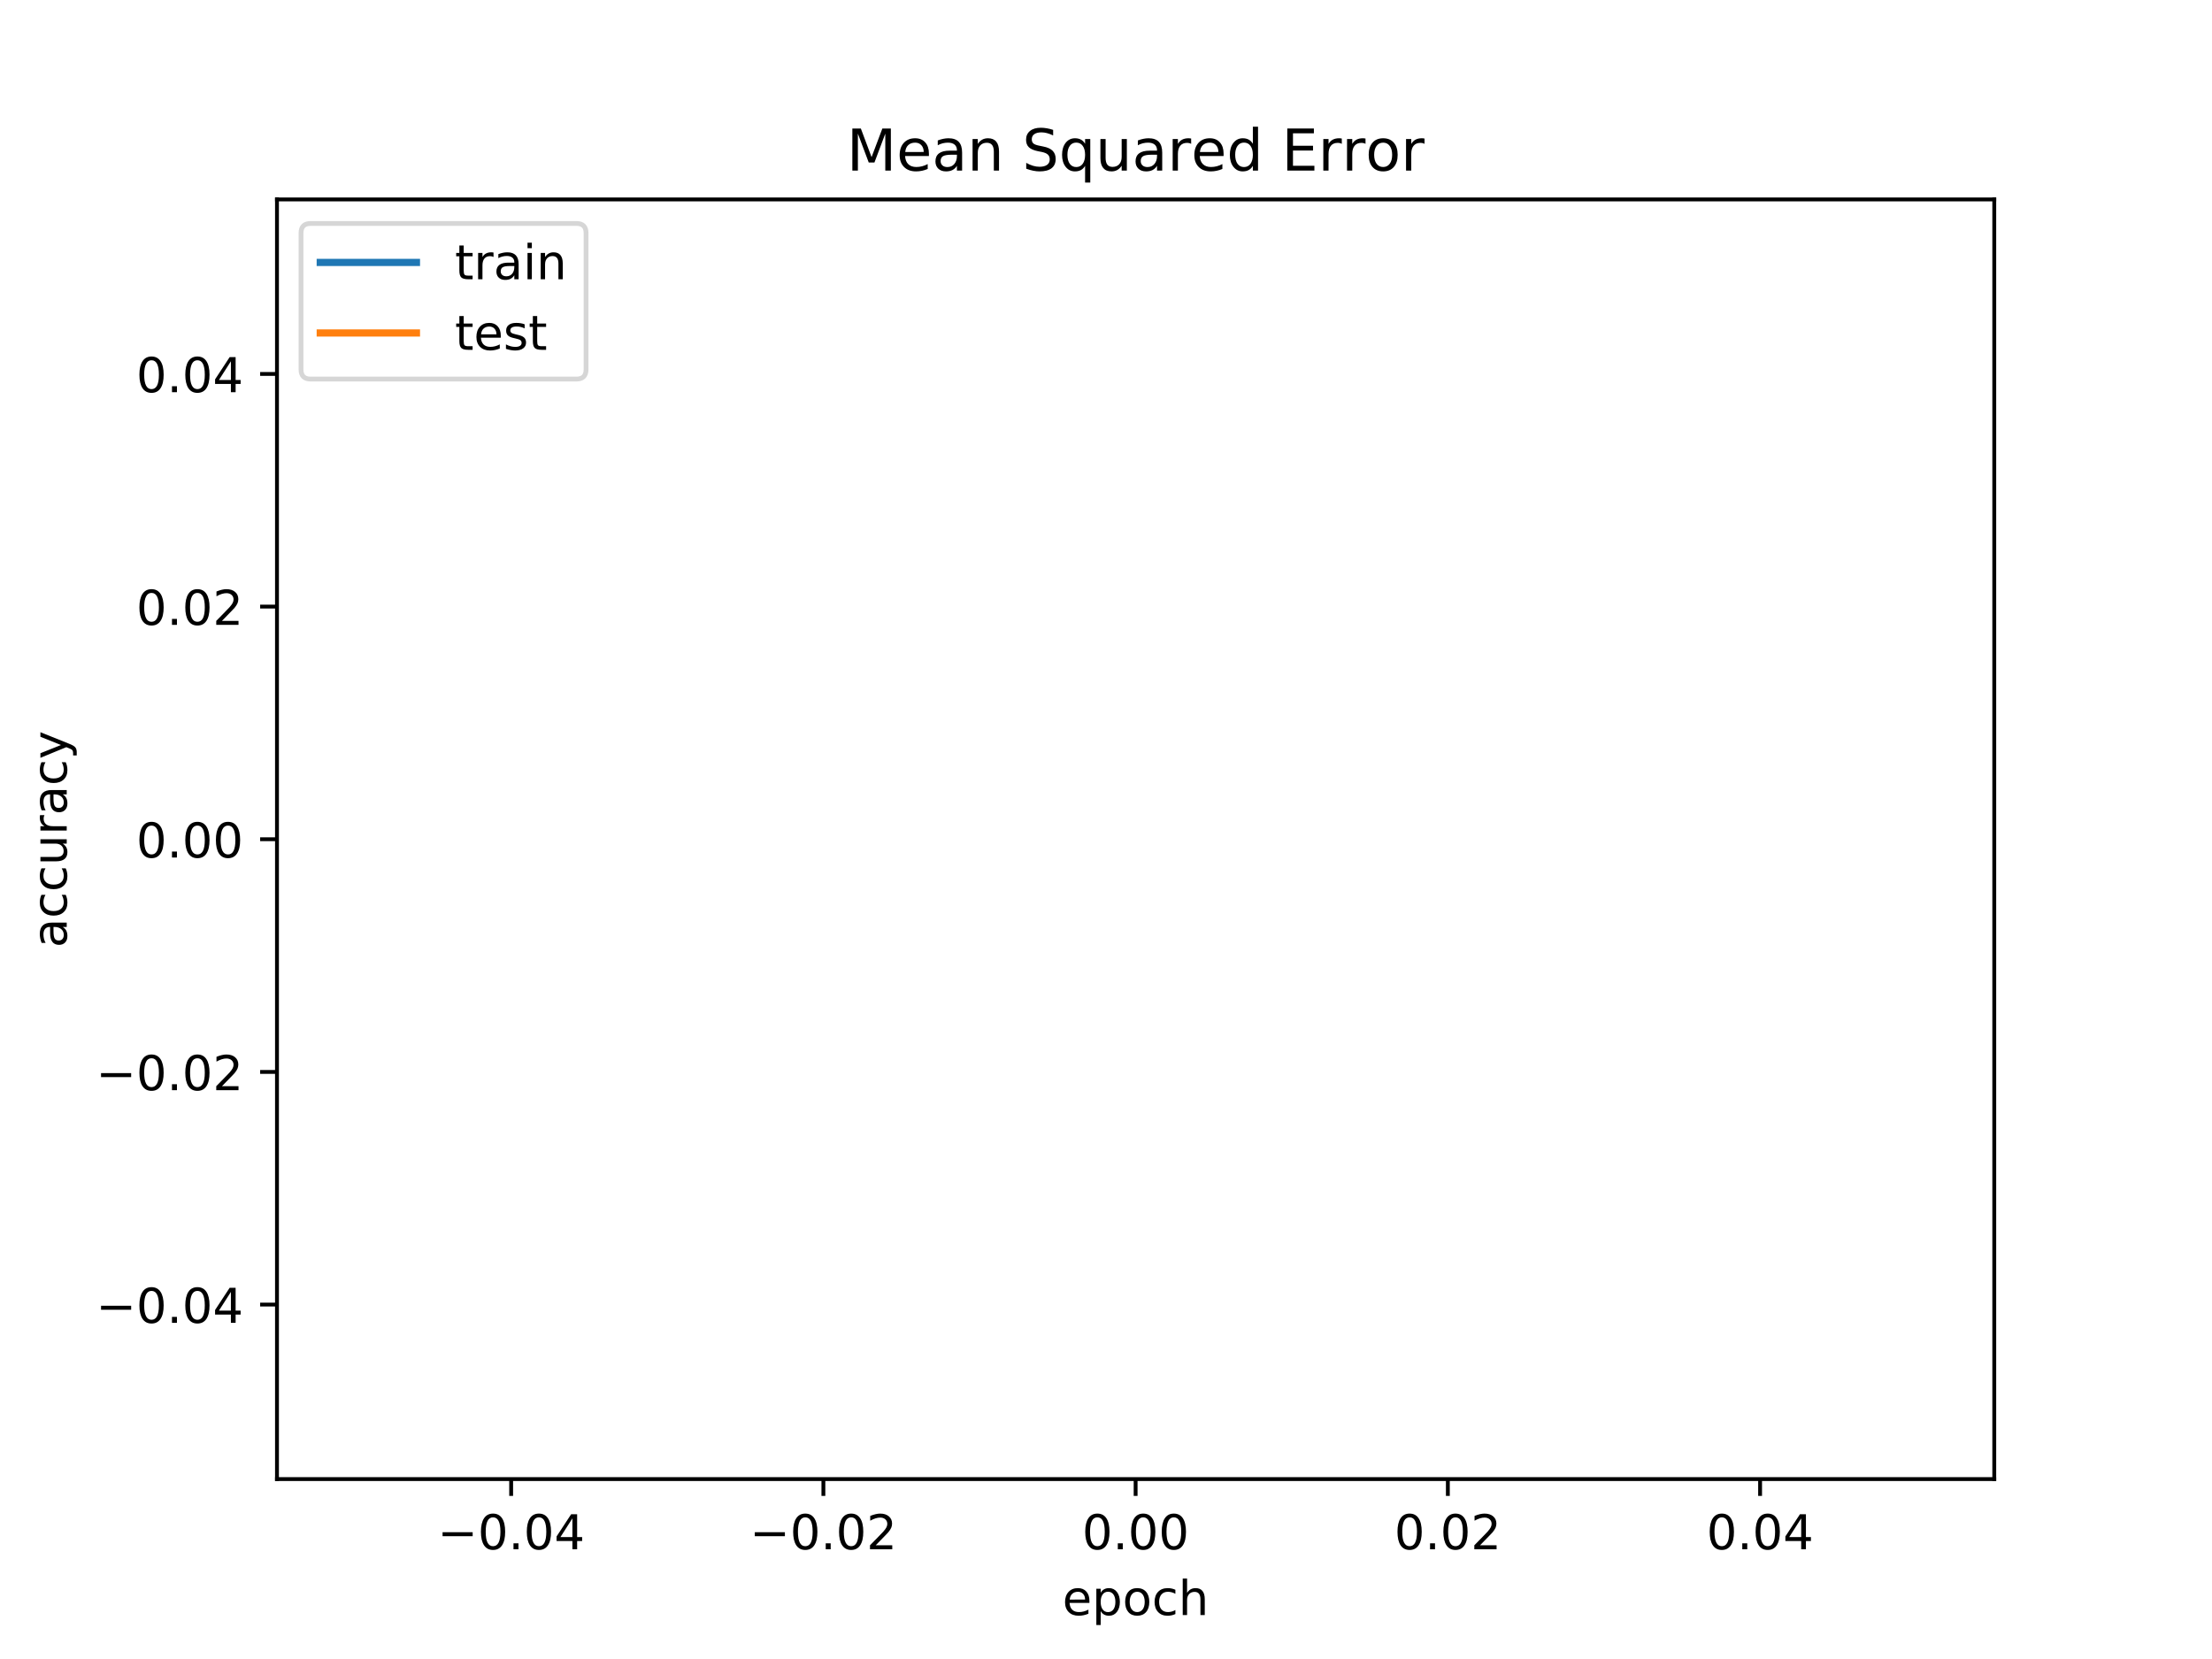
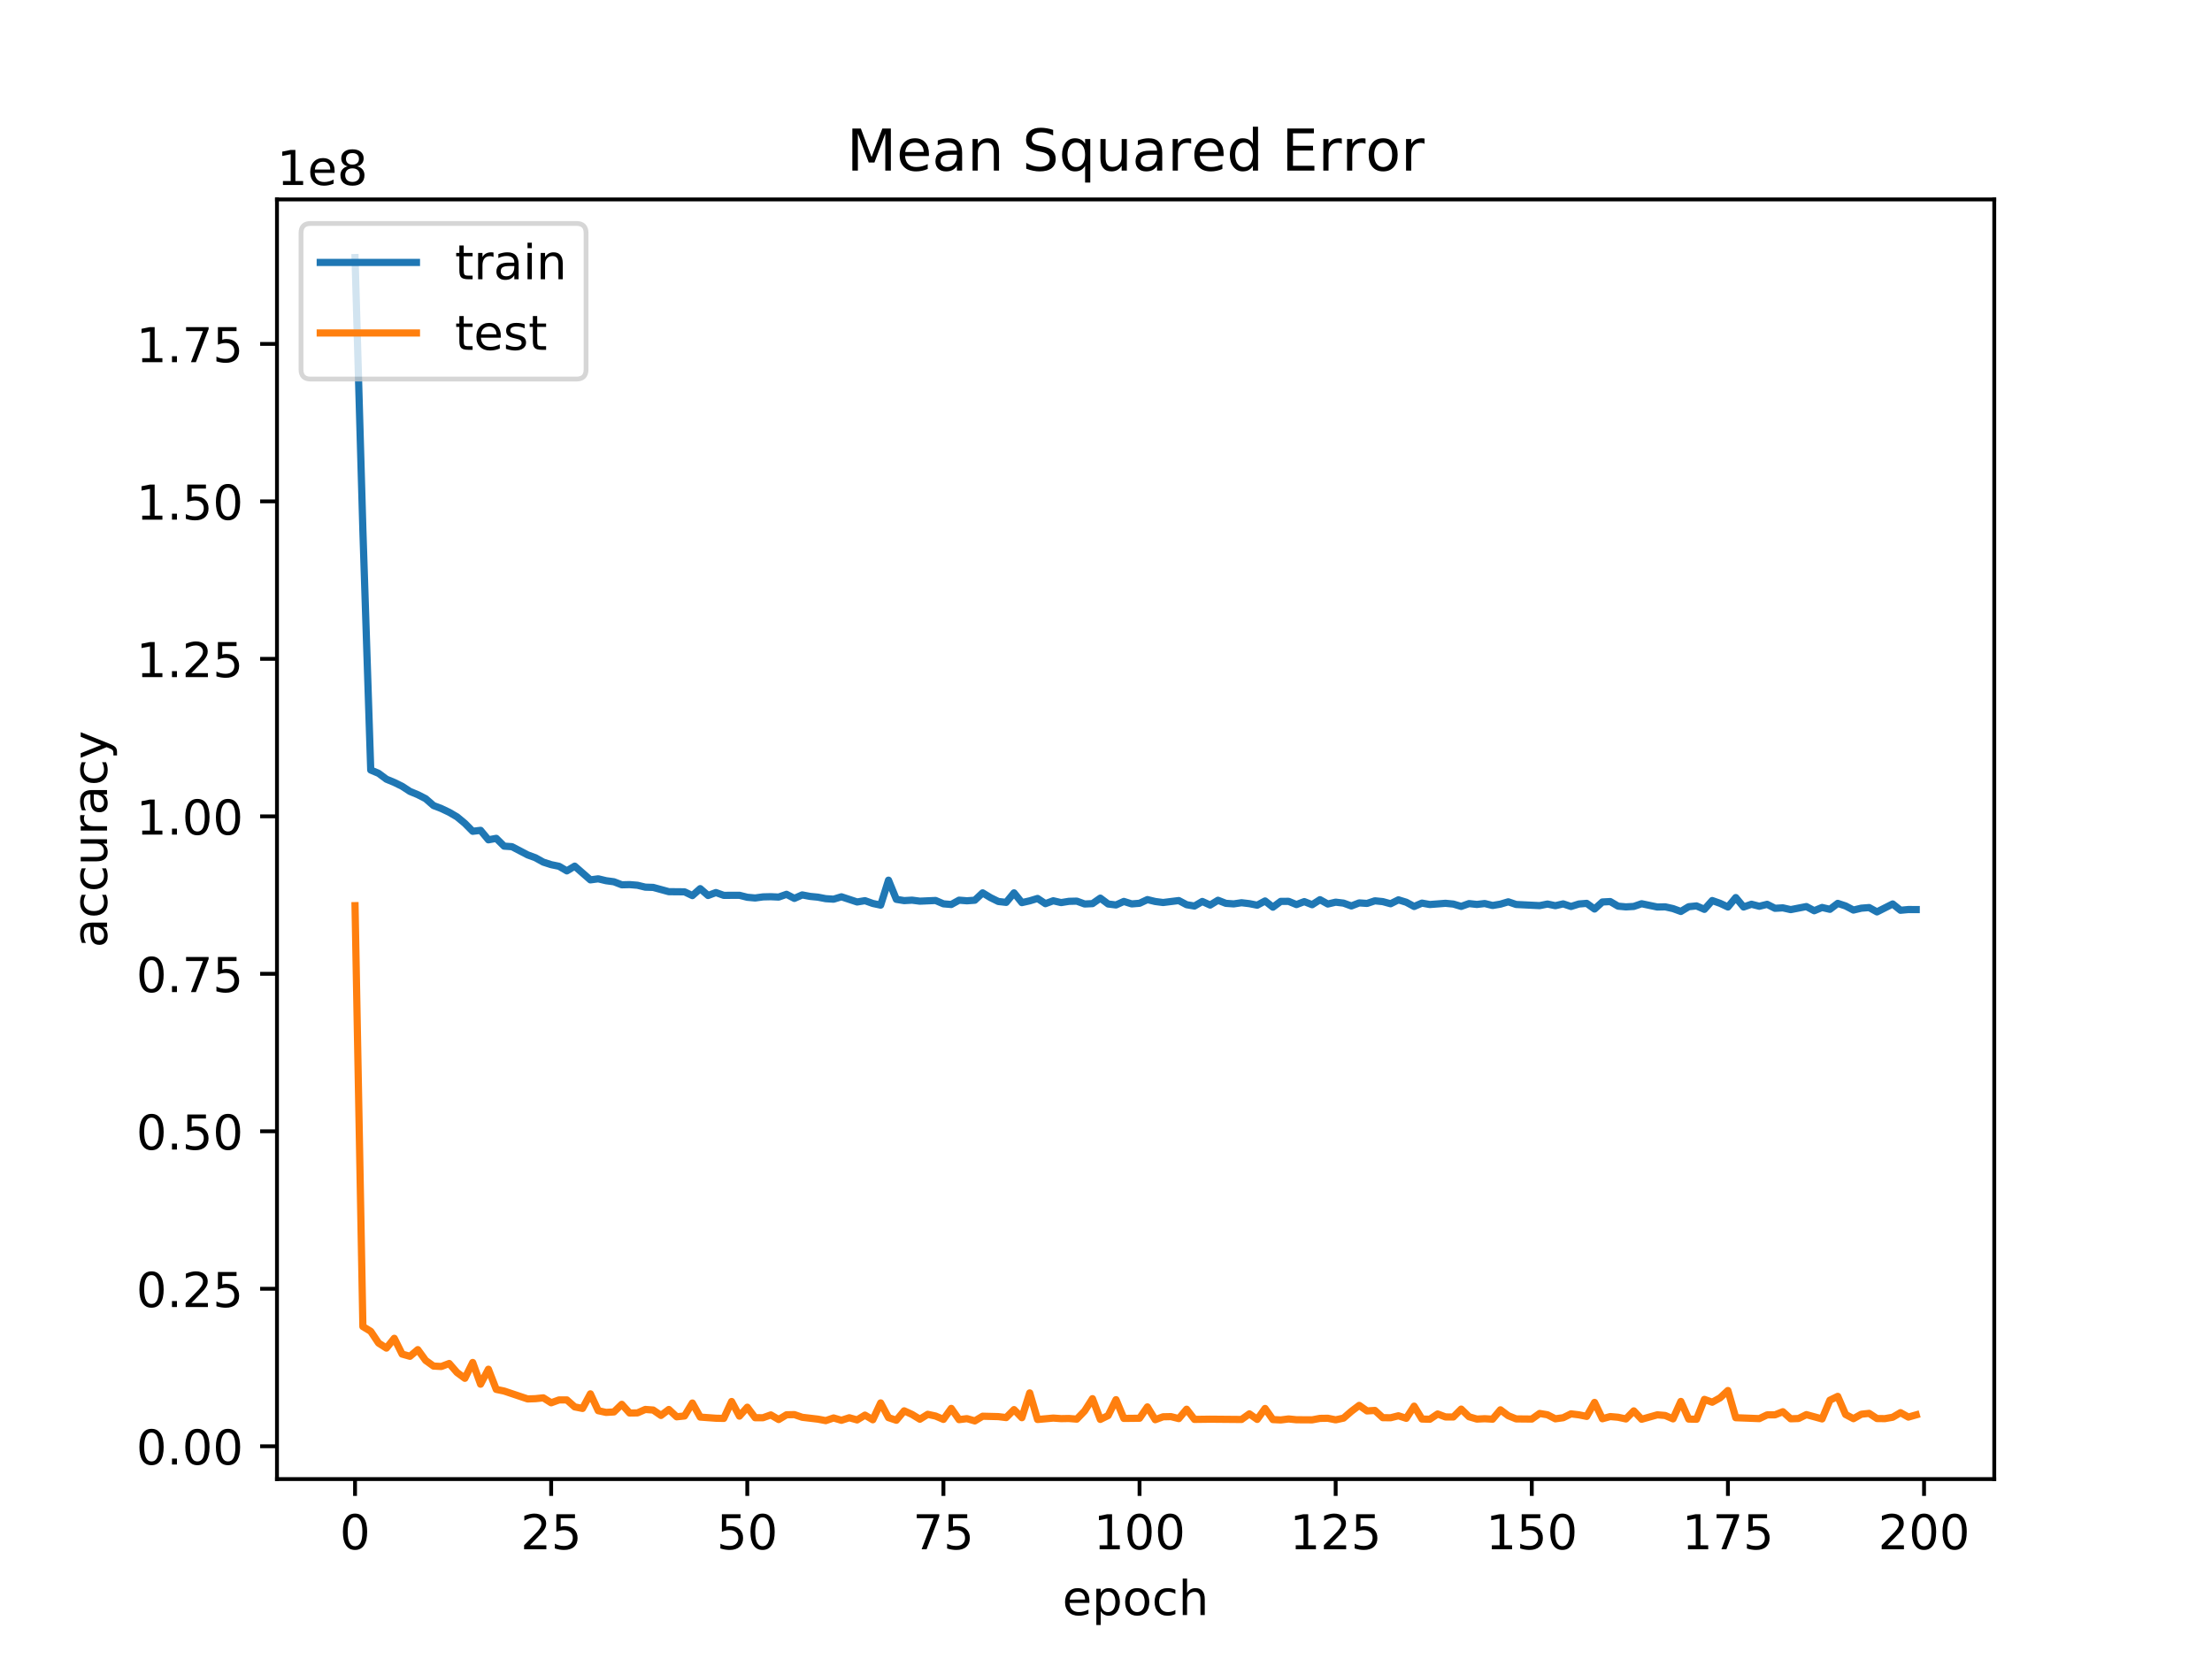
<svg xmlns="http://www.w3.org/2000/svg" xmlns:xlink="http://www.w3.org/1999/xlink" height="345pt" version="1.1" viewBox="0 0 460 345" width="460pt">
  <defs>
    <style type="text/css">
*{stroke-linecap:butt;stroke-linejoin:round;}
  </style>
  </defs>
  <g id="figure_1">
    <g id="patch_1">
      <path d="M 0 345.6  L 460.8 345.6  L 460.8 0  L 0 0  z " style="fill:#ffffff;" />
    </g>
    <g id="axes_1">
      <g id="patch_2">
        <path d="M 57.6 307.584  L 414.72 307.584  L 414.72 41.472  L 57.6 41.472  z " style="fill:#ffffff;" />
      </g>
      <g id="matplotlib.axis_1">
        <g id="xtick_1">
          <g id="line2d_1">
            <defs>
-               <path d="M 0 0  L 0 3.5  " id="m12d7eb18bd" style="stroke:#000000;stroke-width:0.8;" />
-             </defs>
-             <g>
-               <use style="stroke:#000000;stroke-width:0.8;" x="106.298" xlink:href="#m12d7eb18bd" y="307.584" />
+               <path d="M 0 0  L 0 3.5  " id="m2190ce9952" style="stroke:#000000;stroke-width:0.8;" />
+             </defs>
+             <g>
+               <use style="stroke:#000000;stroke-width:0.8;" x="73.833" xlink:href="#m2190ce9952" y="307.584" />
            </g>
          </g>
          <g id="text_1">
            <defs>
-               <path d="M 10.594 35.5  L 73.188 35.5  L 73.188 27.203  L 10.594 27.203  z " id="DejaVuSans-2212" />
              <path d="M 31.781 66.406  Q 24.172 66.406 20.328 58.906  Q 16.5 51.422 16.5 36.375  Q 16.5 21.391 20.328 13.891  Q 24.172 6.391 31.781 6.391  Q 39.453 6.391 43.281 13.891  Q 47.125 21.391 47.125 36.375  Q 47.125 51.422 43.281 58.906  Q 39.453 66.406 31.781 66.406  z M 31.781 74.219  Q 44.047 74.219 50.516 64.516  Q 56.984 54.828 56.984 36.375  Q 56.984 17.969 50.516 8.266  Q 44.047 -1.422 31.781 -1.422  Q 19.531 -1.422 13.062 8.266  Q 6.594 17.969 6.594 36.375  Q 6.594 54.828 13.062 64.516  Q 19.531 74.219 31.781 74.219  z " id="DejaVuSans-30" />
-               <path d="M 10.688 12.406  L 21 12.406  L 21 0  L 10.688 0  z " id="DejaVuSans-2e" />
-               <path d="M 37.797 64.312  L 12.891 25.391  L 37.797 25.391  z M 35.203 72.906  L 47.609 72.906  L 47.609 25.391  L 58.016 25.391  L 58.016 17.188  L 47.609 17.188  L 47.609 0  L 37.797 0  L 37.797 17.188  L 4.891 17.188  L 4.891 26.703  z " id="DejaVuSans-34" />
-             </defs>
-             <g transform="translate(90.97553 322.1824)scale(0.1 -0.1)">
-               <use xlink:href="#DejaVuSans-2212" />
-               <use x="83.789" xlink:href="#DejaVuSans-30" />
-               <use x="147.412" xlink:href="#DejaVuSans-2e" />
-               <use x="179.199" xlink:href="#DejaVuSans-30" />
-               <use x="242.822" xlink:href="#DejaVuSans-34" />
+             </defs>
+             <g transform="translate(70.65148 322.1824)scale(0.1 -0.1)">
+               <use xlink:href="#DejaVuSans-30" />
            </g>
          </g>
        </g>
        <g id="xtick_2">
          <g id="line2d_2">
            <g>
-               <use style="stroke:#000000;stroke-width:0.8;" x="171.229" xlink:href="#m12d7eb18bd" y="307.584" />
+               <use style="stroke:#000000;stroke-width:0.8;" x="114.618" xlink:href="#m2190ce9952" y="307.584" />
            </g>
          </g>
          <g id="text_2">
            <defs>
              <path d="M 19.188 8.297  L 53.609 8.297  L 53.609 0  L 7.328 0  L 7.328 8.297  Q 12.938 14.109 22.625 23.891  Q 32.328 33.688 34.812 36.531  Q 39.547 41.844 41.422 45.531  Q 43.312 49.219 43.312 52.781  Q 43.312 58.594 39.234 62.25  Q 35.156 65.922 28.609 65.922  Q 23.969 65.922 18.812 64.312  Q 13.672 62.703 7.812 59.422  L 7.812 69.391  Q 13.766 71.781 18.938 73  Q 24.125 74.219 28.422 74.219  Q 39.75 74.219 46.484 68.547  Q 53.219 62.891 53.219 53.422  Q 53.219 48.922 51.531 44.891  Q 49.859 40.875 45.406 35.406  Q 44.188 33.984 37.641 27.219  Q 31.109 20.453 19.188 8.297  z " id="DejaVuSans-32" />
-             </defs>
-             <g transform="translate(155.9064 322.1824)scale(0.1 -0.1)">
-               <use xlink:href="#DejaVuSans-2212" />
-               <use x="83.789" xlink:href="#DejaVuSans-30" />
-               <use x="147.412" xlink:href="#DejaVuSans-2e" />
-               <use x="179.199" xlink:href="#DejaVuSans-30" />
-               <use x="242.822" xlink:href="#DejaVuSans-32" />
+               <path d="M 10.797 72.906  L 49.516 72.906  L 49.516 64.594  L 19.828 64.594  L 19.828 46.734  Q 21.969 47.469 24.109 47.828  Q 26.266 48.188 28.422 48.188  Q 40.625 48.188 47.75 41.5  Q 54.891 34.812 54.891 23.391  Q 54.891 11.625 47.562 5.094  Q 40.234 -1.422 26.906 -1.422  Q 22.312 -1.422 17.547 -0.641  Q 12.797 0.141 7.719 1.703  L 7.719 11.625  Q 12.109 9.234 16.797 8.062  Q 21.484 6.891 26.703 6.891  Q 35.156 6.891 40.078 11.328  Q 45.016 15.766 45.016 23.391  Q 45.016 31 40.078 35.438  Q 35.156 39.891 26.703 39.891  Q 22.75 39.891 18.812 39.016  Q 14.891 38.141 10.797 36.281  z " id="DejaVuSans-35" />
+             </defs>
+             <g transform="translate(108.256 322.1824)scale(0.1 -0.1)">
+               <use xlink:href="#DejaVuSans-32" />
+               <use x="63.623" xlink:href="#DejaVuSans-35" />
            </g>
          </g>
        </g>
        <g id="xtick_3">
          <g id="line2d_3">
            <g>
-               <use style="stroke:#000000;stroke-width:0.8;" x="236.16" xlink:href="#m12d7eb18bd" y="307.584" />
+               <use style="stroke:#000000;stroke-width:0.8;" x="155.404" xlink:href="#m2190ce9952" y="307.584" />
            </g>
          </g>
          <g id="text_3">
-             <g transform="translate(225.0272 322.1824)scale(0.1 -0.1)">
-               <use xlink:href="#DejaVuSans-30" />
-               <use x="63.623" xlink:href="#DejaVuSans-2e" />
-               <use x="95.41" xlink:href="#DejaVuSans-30" />
-               <use x="159.033" xlink:href="#DejaVuSans-30" />
+             <g transform="translate(149.0417 322.1824)scale(0.1 -0.1)">
+               <use xlink:href="#DejaVuSans-35" />
+               <use x="63.623" xlink:href="#DejaVuSans-30" />
            </g>
          </g>
        </g>
        <g id="xtick_4">
          <g id="line2d_4">
            <g>
-               <use style="stroke:#000000;stroke-width:0.8;" x="301.091" xlink:href="#m12d7eb18bd" y="307.584" />
+               <use style="stroke:#000000;stroke-width:0.8;" x="196.19" xlink:href="#m2190ce9952" y="307.584" />
            </g>
          </g>
          <g id="text_4">
-             <g transform="translate(289.9581 322.1824)scale(0.1 -0.1)">
-               <use xlink:href="#DejaVuSans-30" />
-               <use x="63.623" xlink:href="#DejaVuSans-2e" />
-               <use x="95.41" xlink:href="#DejaVuSans-30" />
-               <use x="159.033" xlink:href="#DejaVuSans-32" />
+             <defs>
+               <path d="M 8.203 72.906  L 55.078 72.906  L 55.078 68.703  L 28.609 0  L 18.312 0  L 43.219 64.594  L 8.203 64.594  z " id="DejaVuSans-37" />
+             </defs>
+             <g transform="translate(189.8275 322.1824)scale(0.1 -0.1)">
+               <use xlink:href="#DejaVuSans-37" />
+               <use x="63.623" xlink:href="#DejaVuSans-35" />
            </g>
          </g>
        </g>
        <g id="xtick_5">
          <g id="line2d_5">
            <g>
-               <use style="stroke:#000000;stroke-width:0.8;" x="366.022" xlink:href="#m12d7eb18bd" y="307.584" />
+               <use style="stroke:#000000;stroke-width:0.8;" x="236.976" xlink:href="#m2190ce9952" y="307.584" />
            </g>
          </g>
          <g id="text_5">
-             <g transform="translate(354.889 322.1824)scale(0.1 -0.1)">
-               <use xlink:href="#DejaVuSans-30" />
-               <use x="63.623" xlink:href="#DejaVuSans-2e" />
-               <use x="95.41" xlink:href="#DejaVuSans-30" />
-               <use x="159.033" xlink:href="#DejaVuSans-34" />
-             </g>
-           </g>
-         </g>
-         <g id="text_6">
+             <defs>
+               <path d="M 12.406 8.297  L 28.516 8.297  L 28.516 63.922  L 10.984 60.406  L 10.984 69.391  L 28.422 72.906  L 38.281 72.906  L 38.281 8.297  L 54.391 8.297  L 54.391 0  L 12.406 0  z " id="DejaVuSans-31" />
+             </defs>
+             <g transform="translate(227.432 322.1824)scale(0.1 -0.1)">
+               <use xlink:href="#DejaVuSans-31" />
+               <use x="63.623" xlink:href="#DejaVuSans-30" />
+               <use x="127.246" xlink:href="#DejaVuSans-30" />
+             </g>
+           </g>
+         </g>
+         <g id="xtick_6">
+           <g id="line2d_6">
+             <g>
+               <use style="stroke:#000000;stroke-width:0.8;" x="277.761" xlink:href="#m2190ce9952" y="307.584" />
+             </g>
+           </g>
+           <g id="text_6">
+             <g transform="translate(268.2177 322.1824)scale(0.1 -0.1)">
+               <use xlink:href="#DejaVuSans-31" />
+               <use x="63.623" xlink:href="#DejaVuSans-32" />
+               <use x="127.246" xlink:href="#DejaVuSans-35" />
+             </g>
+           </g>
+         </g>
+         <g id="xtick_7">
+           <g id="line2d_7">
+             <g>
+               <use style="stroke:#000000;stroke-width:0.8;" x="318.547" xlink:href="#m2190ce9952" y="307.584" />
+             </g>
+           </g>
+           <g id="text_7">
+             <g transform="translate(309.0035 322.1824)scale(0.1 -0.1)">
+               <use xlink:href="#DejaVuSans-31" />
+               <use x="63.623" xlink:href="#DejaVuSans-35" />
+               <use x="127.246" xlink:href="#DejaVuSans-30" />
+             </g>
+           </g>
+         </g>
+         <g id="xtick_8">
+           <g id="line2d_8">
+             <g>
+               <use style="stroke:#000000;stroke-width:0.8;" x="359.333" xlink:href="#m2190ce9952" y="307.584" />
+             </g>
+           </g>
+           <g id="text_8">
+             <g transform="translate(349.7892 322.1824)scale(0.1 -0.1)">
+               <use xlink:href="#DejaVuSans-31" />
+               <use x="63.623" xlink:href="#DejaVuSans-37" />
+               <use x="127.246" xlink:href="#DejaVuSans-35" />
+             </g>
+           </g>
+         </g>
+         <g id="xtick_9">
+           <g id="line2d_9">
+             <g>
+               <use style="stroke:#000000;stroke-width:0.8;" x="400.119" xlink:href="#m2190ce9952" y="307.584" />
+             </g>
+           </g>
+           <g id="text_9">
+             <g transform="translate(390.575 322.1824)scale(0.1 -0.1)">
+               <use xlink:href="#DejaVuSans-32" />
+               <use x="63.623" xlink:href="#DejaVuSans-30" />
+               <use x="127.246" xlink:href="#DejaVuSans-30" />
+             </g>
+           </g>
+         </g>
+         <g id="text_10">
          <defs>
            <path d="M 56.203 29.594  L 56.203 25.203  L 14.891 25.203  Q 15.484 15.922 20.484 11.062  Q 25.484 6.203 34.422 6.203  Q 39.594 6.203 44.453 7.469  Q 49.312 8.734 54.109 11.281  L 54.109 2.781  Q 49.266 0.734 44.188 -0.344  Q 39.109 -1.422 33.891 -1.422  Q 20.797 -1.422 13.156 6.188  Q 5.516 13.812 5.516 26.812  Q 5.516 40.234 12.766 48.109  Q 20.016 56 32.328 56  Q 43.359 56 49.781 48.891  Q 56.203 41.797 56.203 29.594  z M 47.219 32.234  Q 47.125 39.594 43.094 43.984  Q 39.062 48.391 32.422 48.391  Q 24.906 48.391 20.391 44.141  Q 15.875 39.891 15.188 32.172  z " id="DejaVuSans-65" />
            <path d="M 18.109 8.203  L 18.109 -20.797  L 9.078 -20.797  L 9.078 54.688  L 18.109 54.688  L 18.109 46.391  Q 20.953 51.266 25.266 53.625  Q 29.594 56 35.594 56  Q 45.562 56 51.781 48.094  Q 58.016 40.188 58.016 27.297  Q 58.016 14.406 51.781 6.484  Q 45.562 -1.422 35.594 -1.422  Q 29.594 -1.422 25.266 0.953  Q 20.953 3.328 18.109 8.203  z M 48.688 27.297  Q 48.688 37.203 44.609 42.844  Q 40.531 48.484 33.406 48.484  Q 26.266 48.484 22.188 42.844  Q 18.109 37.203 18.109 27.297  Q 18.109 17.391 22.188 11.75  Q 26.266 6.109 33.406 6.109  Q 40.531 6.109 44.609 11.75  Q 48.688 17.391 48.688 27.297  z " id="DejaVuSans-70" />
            <path d="M 30.609 48.391  Q 23.391 48.391 19.188 42.75  Q 14.984 37.109 14.984 27.297  Q 14.984 17.484 19.156 11.844  Q 23.344 6.203 30.609 6.203  Q 37.797 6.203 41.984 11.859  Q 46.188 17.531 46.188 27.297  Q 46.188 37.016 41.984 42.703  Q 37.797 48.391 30.609 48.391  z M 30.609 56  Q 42.328 56 49.016 48.375  Q 55.719 40.766 55.719 27.297  Q 55.719 13.875 49.016 6.219  Q 42.328 -1.422 30.609 -1.422  Q 18.844 -1.422 12.172 6.219  Q 5.516 13.875 5.516 27.297  Q 5.516 40.766 12.172 48.375  Q 18.844 56 30.609 56  z " id="DejaVuSans-6f" />
            <path d="M 48.781 52.594  L 48.781 44.188  Q 44.969 46.297 41.141 47.344  Q 37.312 48.391 33.406 48.391  Q 24.656 48.391 19.812 42.844  Q 14.984 37.312 14.984 27.297  Q 14.984 17.281 19.812 11.734  Q 24.656 6.203 33.406 6.203  Q 37.312 6.203 41.141 7.25  Q 44.969 8.297 48.781 10.406  L 48.781 2.094  Q 45.016 0.344 40.984 -0.531  Q 36.969 -1.422 32.422 -1.422  Q 20.062 -1.422 12.781 6.344  Q 5.516 14.109 5.516 27.297  Q 5.516 40.672 12.859 48.328  Q 20.219 56 33.016 56  Q 37.156 56 41.109 55.141  Q 45.062 54.297 48.781 52.594  z " id="DejaVuSans-63" />
            <path d="M 54.891 33.016  L 54.891 0  L 45.906 0  L 45.906 32.719  Q 45.906 40.484 42.875 44.328  Q 39.844 48.188 33.797 48.188  Q 26.516 48.188 22.312 43.547  Q 18.109 38.922 18.109 30.906  L 18.109 0  L 9.078 0  L 9.078 75.984  L 18.109 75.984  L 18.109 46.188  Q 21.344 51.125 25.703 53.562  Q 30.078 56 35.797 56  Q 45.219 56 50.047 50.172  Q 54.891 44.344 54.891 33.016  z " id="DejaVuSans-68" />
          </defs>
          <g transform="translate(220.9319 335.8606)scale(0.1 -0.1)">
            <use xlink:href="#DejaVuSans-65" />
            <use x="61.523" xlink:href="#DejaVuSans-70" />
            <use x="125" xlink:href="#DejaVuSans-6f" />
            <use x="186.182" xlink:href="#DejaVuSans-63" />
            <use x="241.162" xlink:href="#DejaVuSans-68" />
          </g>
        </g>
      </g>
      <g id="matplotlib.axis_2">
        <g id="ytick_1">
-           <g id="line2d_6">
-             <defs>
-               <path d="M 0 0  L -3.5 0  " id="m4c84f3db9b" style="stroke:#000000;stroke-width:0.8;" />
-             </defs>
-             <g>
-               <use style="stroke:#000000;stroke-width:0.8;" x="57.6" xlink:href="#m4c84f3db9b" y="271.296" />
-             </g>
-           </g>
-           <g id="text_7">
-             <g transform="translate(19.95469 275.0952)scale(0.1 -0.1)">
-               <use xlink:href="#DejaVuSans-2212" />
-               <use x="83.789" xlink:href="#DejaVuSans-30" />
-               <use x="147.412" xlink:href="#DejaVuSans-2e" />
-               <use x="179.199" xlink:href="#DejaVuSans-30" />
-               <use x="242.822" xlink:href="#DejaVuSans-34" />
-             </g>
-           </g>
-         </g>
-         <g id="ytick_2">
-           <g id="line2d_7">
-             <g>
-               <use style="stroke:#000000;stroke-width:0.8;" x="57.6" xlink:href="#m4c84f3db9b" y="222.912" />
-             </g>
-           </g>
-           <g id="text_8">
-             <g transform="translate(19.95469 226.7112)scale(0.1 -0.1)">
-               <use xlink:href="#DejaVuSans-2212" />
-               <use x="83.789" xlink:href="#DejaVuSans-30" />
-               <use x="147.412" xlink:href="#DejaVuSans-2e" />
-               <use x="179.199" xlink:href="#DejaVuSans-30" />
-               <use x="242.822" xlink:href="#DejaVuSans-32" />
-             </g>
-           </g>
-         </g>
-         <g id="ytick_3">
-           <g id="line2d_8">
-             <g>
-               <use style="stroke:#000000;stroke-width:0.8;" x="57.6" xlink:href="#m4c84f3db9b" y="174.528" />
-             </g>
-           </g>
-           <g id="text_9">
-             <g transform="translate(28.33438 178.3272)scale(0.1 -0.1)">
+           <g id="line2d_10">
+             <defs>
+               <path d="M 0 0  L -3.5 0  " id="m5a35c14f87" style="stroke:#000000;stroke-width:0.8;" />
+             </defs>
+             <g>
+               <use style="stroke:#000000;stroke-width:0.8;" x="57.6" xlink:href="#m5a35c14f87" y="300.756" />
+             </g>
+           </g>
+           <g id="text_11">
+             <defs>
+               <path d="M 10.688 12.406  L 21 12.406  L 21 0  L 10.688 0  z " id="DejaVuSans-2e" />
+             </defs>
+             <g transform="translate(28.33438 304.5551)scale(0.1 -0.1)">
              <use xlink:href="#DejaVuSans-30" />
              <use x="63.623" xlink:href="#DejaVuSans-2e" />
              <use x="95.41" xlink:href="#DejaVuSans-30" />
              <use x="159.033" xlink:href="#DejaVuSans-30" />
            </g>
          </g>
        </g>
+         <g id="ytick_2">
+           <g id="line2d_11">
+             <g>
+               <use style="stroke:#000000;stroke-width:0.8;" x="57.6" xlink:href="#m5a35c14f87" y="268.007" />
+             </g>
+           </g>
+           <g id="text_12">
+             <g transform="translate(28.33438 271.8066)scale(0.1 -0.1)">
+               <use xlink:href="#DejaVuSans-30" />
+               <use x="63.623" xlink:href="#DejaVuSans-2e" />
+               <use x="95.41" xlink:href="#DejaVuSans-32" />
+               <use x="159.033" xlink:href="#DejaVuSans-35" />
+             </g>
+           </g>
+         </g>
+         <g id="ytick_3">
+           <g id="line2d_12">
+             <g>
+               <use style="stroke:#000000;stroke-width:0.8;" x="57.6" xlink:href="#m5a35c14f87" y="235.259" />
+             </g>
+           </g>
+           <g id="text_13">
+             <g transform="translate(28.33438 239.0581)scale(0.1 -0.1)">
+               <use xlink:href="#DejaVuSans-30" />
+               <use x="63.623" xlink:href="#DejaVuSans-2e" />
+               <use x="95.41" xlink:href="#DejaVuSans-35" />
+               <use x="159.033" xlink:href="#DejaVuSans-30" />
+             </g>
+           </g>
+         </g>
        <g id="ytick_4">
-           <g id="line2d_9">
-             <g>
-               <use style="stroke:#000000;stroke-width:0.8;" x="57.6" xlink:href="#m4c84f3db9b" y="126.144" />
-             </g>
-           </g>
-           <g id="text_10">
-             <g transform="translate(28.33438 129.9432)scale(0.1 -0.1)">
+           <g id="line2d_13">
+             <g>
+               <use style="stroke:#000000;stroke-width:0.8;" x="57.6" xlink:href="#m5a35c14f87" y="202.51" />
+             </g>
+           </g>
+           <g id="text_14">
+             <g transform="translate(28.33438 206.3096)scale(0.1 -0.1)">
              <use xlink:href="#DejaVuSans-30" />
              <use x="63.623" xlink:href="#DejaVuSans-2e" />
+               <use x="95.41" xlink:href="#DejaVuSans-37" />
+               <use x="159.033" xlink:href="#DejaVuSans-35" />
+             </g>
+           </g>
+         </g>
+         <g id="ytick_5">
+           <g id="line2d_14">
+             <g>
+               <use style="stroke:#000000;stroke-width:0.8;" x="57.6" xlink:href="#m5a35c14f87" y="169.762" />
+             </g>
+           </g>
+           <g id="text_15">
+             <g transform="translate(28.33438 173.5611)scale(0.1 -0.1)">
+               <use xlink:href="#DejaVuSans-31" />
+               <use x="63.623" xlink:href="#DejaVuSans-2e" />
              <use x="95.41" xlink:href="#DejaVuSans-30" />
-               <use x="159.033" xlink:href="#DejaVuSans-32" />
-             </g>
-           </g>
-         </g>
-         <g id="ytick_5">
-           <g id="line2d_10">
-             <g>
-               <use style="stroke:#000000;stroke-width:0.8;" x="57.6" xlink:href="#m4c84f3db9b" y="77.76" />
-             </g>
-           </g>
-           <g id="text_11">
-             <g transform="translate(28.33438 81.55922)scale(0.1 -0.1)">
-               <use xlink:href="#DejaVuSans-30" />
-               <use x="63.623" xlink:href="#DejaVuSans-2e" />
-               <use x="95.41" xlink:href="#DejaVuSans-30" />
-               <use x="159.033" xlink:href="#DejaVuSans-34" />
-             </g>
-           </g>
-         </g>
-         <g id="text_12">
+               <use x="159.033" xlink:href="#DejaVuSans-30" />
+             </g>
+           </g>
+         </g>
+         <g id="ytick_6">
+           <g id="line2d_15">
+             <g>
+               <use style="stroke:#000000;stroke-width:0.8;" x="57.6" xlink:href="#m5a35c14f87" y="137.013" />
+             </g>
+           </g>
+           <g id="text_16">
+             <g transform="translate(28.33438 140.8126)scale(0.1 -0.1)">
+               <use xlink:href="#DejaVuSans-31" />
+               <use x="63.623" xlink:href="#DejaVuSans-2e" />
+               <use x="95.41" xlink:href="#DejaVuSans-32" />
+               <use x="159.033" xlink:href="#DejaVuSans-35" />
+             </g>
+           </g>
+         </g>
+         <g id="ytick_7">
+           <g id="line2d_16">
+             <g>
+               <use style="stroke:#000000;stroke-width:0.8;" x="57.6" xlink:href="#m5a35c14f87" y="104.265" />
+             </g>
+           </g>
+           <g id="text_17">
+             <g transform="translate(28.33438 108.0641)scale(0.1 -0.1)">
+               <use xlink:href="#DejaVuSans-31" />
+               <use x="63.623" xlink:href="#DejaVuSans-2e" />
+               <use x="95.41" xlink:href="#DejaVuSans-35" />
+               <use x="159.033" xlink:href="#DejaVuSans-30" />
+             </g>
+           </g>
+         </g>
+         <g id="ytick_8">
+           <g id="line2d_17">
+             <g>
+               <use style="stroke:#000000;stroke-width:0.8;" x="57.6" xlink:href="#m5a35c14f87" y="71.516" />
+             </g>
+           </g>
+           <g id="text_18">
+             <g transform="translate(28.33438 75.31563)scale(0.1 -0.1)">
+               <use xlink:href="#DejaVuSans-31" />
+               <use x="63.623" xlink:href="#DejaVuSans-2e" />
+               <use x="95.41" xlink:href="#DejaVuSans-37" />
+               <use x="159.033" xlink:href="#DejaVuSans-35" />
+             </g>
+           </g>
+         </g>
+         <g id="text_19">
          <defs>
            <path d="M 34.281 27.484  Q 23.391 27.484 19.188 25  Q 14.984 22.516 14.984 16.5  Q 14.984 11.719 18.141 8.906  Q 21.297 6.109 26.703 6.109  Q 34.188 6.109 38.703 11.406  Q 43.219 16.703 43.219 25.484  L 43.219 27.484  z M 52.203 31.203  L 52.203 0  L 43.219 0  L 43.219 8.297  Q 40.141 3.328 35.547 0.953  Q 30.953 -1.422 24.312 -1.422  Q 15.922 -1.422 10.953 3.297  Q 6 8.016 6 15.922  Q 6 25.141 12.172 29.828  Q 18.359 34.516 30.609 34.516  L 43.219 34.516  L 43.219 35.406  Q 43.219 41.609 39.141 45  Q 35.062 48.391 27.688 48.391  Q 23 48.391 18.547 47.266  Q 14.109 46.141 10.016 43.891  L 10.016 52.203  Q 14.938 54.109 19.578 55.047  Q 24.219 56 28.609 56  Q 40.484 56 46.344 49.844  Q 52.203 43.703 52.203 31.203  z " id="DejaVuSans-61" />
            <path d="M 8.5 21.578  L 8.5 54.688  L 17.484 54.688  L 17.484 21.922  Q 17.484 14.156 20.5 10.266  Q 23.531 6.391 29.594 6.391  Q 36.859 6.391 41.078 11.031  Q 45.312 15.672 45.312 23.688  L 45.312 54.688  L 54.297 54.688  L 54.297 0  L 45.312 0  L 45.312 8.406  Q 42.047 3.422 37.719 1  Q 33.406 -1.422 27.688 -1.422  Q 18.266 -1.422 13.375 4.438  Q 8.5 10.297 8.5 21.578  z M 31.109 56  z " id="DejaVuSans-75" />
            <path d="M 41.109 46.297  Q 39.594 47.172 37.812 47.578  Q 36.031 48 33.891 48  Q 26.266 48 22.188 43.047  Q 18.109 38.094 18.109 28.812  L 18.109 0  L 9.078 0  L 9.078 54.688  L 18.109 54.688  L 18.109 46.188  Q 20.953 51.172 25.484 53.578  Q 30.031 56 36.531 56  Q 37.453 56 38.578 55.875  Q 39.703 55.766 41.062 55.516  z " id="DejaVuSans-72" />
            <path d="M 32.172 -5.078  Q 28.375 -14.844 24.75 -17.812  Q 21.141 -20.797 15.094 -20.797  L 7.906 -20.797  L 7.906 -13.281  L 13.188 -13.281  Q 16.891 -13.281 18.938 -11.516  Q 21 -9.766 23.484 -3.219  L 25.094 0.875  L 2.984 54.688  L 12.5 54.688  L 29.594 11.922  L 46.688 54.688  L 56.203 54.688  z " id="DejaVuSans-79" />
          </defs>
-           <g transform="translate(13.875 197.0874)rotate(-90)scale(0.1 -0.1)">
+           <g transform="translate(22.25469 197.0874)rotate(-90)scale(0.1 -0.1)">
            <use xlink:href="#DejaVuSans-61" />
            <use x="61.279" xlink:href="#DejaVuSans-63" />
            <use x="116.26" xlink:href="#DejaVuSans-63" />
            <use x="171.24" xlink:href="#DejaVuSans-75" />
            <use x="234.619" xlink:href="#DejaVuSans-72" />
            <use x="275.732" xlink:href="#DejaVuSans-61" />
            <use x="337.012" xlink:href="#DejaVuSans-63" />
            <use x="391.992" xlink:href="#DejaVuSans-79" />
          </g>
        </g>
-       </g>
-       <g id="line2d_11">
-         <path clip-path="url(#pbb99e2fcb1)" d="M 0 0  " style="fill:none;stroke:#1f77b4;stroke-linecap:square;stroke-width:1.5;" />
-       </g>
-       <g id="line2d_12">
-         <path clip-path="url(#pbb99e2fcb1)" d="M 0 0  " style="fill:none;stroke:#ff7f0e;stroke-linecap:square;stroke-width:1.5;" />
+         <g id="text_20">
+           <defs>
+             <path d="M 31.781 34.625  Q 24.75 34.625 20.719 30.859  Q 16.703 27.094 16.703 20.516  Q 16.703 13.922 20.719 10.156  Q 24.75 6.391 31.781 6.391  Q 38.812 6.391 42.859 10.172  Q 46.922 13.969 46.922 20.516  Q 46.922 27.094 42.891 30.859  Q 38.875 34.625 31.781 34.625  z M 21.922 38.812  Q 15.578 40.375 12.031 44.719  Q 8.5 49.078 8.5 55.328  Q 8.5 64.062 14.719 69.141  Q 20.953 74.219 31.781 74.219  Q 42.672 74.219 48.875 69.141  Q 55.078 64.062 55.078 55.328  Q 55.078 49.078 51.531 44.719  Q 48 40.375 41.703 38.812  Q 48.828 37.156 52.797 32.312  Q 56.781 27.484 56.781 20.516  Q 56.781 9.906 50.312 4.234  Q 43.844 -1.422 31.781 -1.422  Q 19.734 -1.422 13.25 4.234  Q 6.781 9.906 6.781 20.516  Q 6.781 27.484 10.781 32.312  Q 14.797 37.156 21.922 38.812  z M 18.312 54.391  Q 18.312 48.734 21.844 45.562  Q 25.391 42.391 31.781 42.391  Q 38.141 42.391 41.719 45.562  Q 45.312 48.734 45.312 54.391  Q 45.312 60.062 41.719 63.234  Q 38.141 66.406 31.781 66.406  Q 25.391 66.406 21.844 63.234  Q 18.312 60.062 18.312 54.391  z " id="DejaVuSans-38" />
+           </defs>
+           <g transform="translate(57.6 38.472)scale(0.1 -0.1)">
+             <use xlink:href="#DejaVuSans-31" />
+             <use x="63.623" xlink:href="#DejaVuSans-65" />
+             <use x="125.146" xlink:href="#DejaVuSans-38" />
+           </g>
+         </g>
+       </g>
+       <g id="line2d_18">
+         <path clip-path="url(#p71d1d32b87)" d="M 73.833 53.568  L 75.464 110.278  L 77.096 160.134  L 78.727 160.821  L 80.358 162.035  L 81.99 162.711  L 83.621 163.513  L 85.253 164.578  L 86.884 165.256  L 88.516 166.091  L 90.147 167.517  L 91.778 168.142  L 93.41 168.918  L 95.041 169.871  L 96.673 171.227  L 98.304 172.871  L 99.936 172.675  L 101.567 174.647  L 103.198 174.341  L 104.83 175.961  L 106.461 176.072  L 109.724 177.778  L 111.356 178.381  L 112.987 179.286  L 114.618 179.811  L 116.25 180.146  L 117.881 181.103  L 119.513 180.124  L 122.776 182.975  L 124.407 182.757  L 126.038 183.149  L 127.67 183.37  L 129.301 183.998  L 130.933 183.959  L 132.564 184.094  L 134.196 184.489  L 135.827 184.541  L 139.09 185.432  L 142.353 185.461  L 143.984 186.244  L 145.616 184.8  L 147.247 186.222  L 148.879 185.613  L 150.51 186.194  L 153.773 186.179  L 155.404 186.593  L 157.036 186.739  L 158.667 186.513  L 160.299 186.475  L 161.93 186.551  L 163.561 185.977  L 165.193 186.828  L 166.824 186.103  L 168.456 186.413  L 170.087 186.571  L 171.719 186.885  L 173.35 186.99  L 174.981 186.494  L 178.244 187.572  L 179.876 187.301  L 181.507 187.882  L 183.139 188.225  L 184.77 183.04  L 186.401 187.023  L 188.033 187.288  L 189.664 187.194  L 191.296 187.404  L 194.559 187.26  L 196.19 187.957  L 197.821 188.095  L 199.453 187.197  L 201.084 187.325  L 202.716 187.207  L 204.347 185.676  L 205.979 186.669  L 207.61 187.47  L 209.241 187.656  L 210.873 185.677  L 212.504 187.706  L 214.136 187.335  L 215.767 186.84  L 217.399 187.923  L 219.03 187.321  L 220.661 187.701  L 222.293 187.437  L 223.924 187.396  L 225.556 187.99  L 227.187 187.916  L 228.819 186.775  L 230.45 187.992  L 232.081 188.191  L 233.713 187.46  L 235.344 187.973  L 236.976 187.843  L 238.607 187.079  L 240.239 187.474  L 241.87 187.684  L 245.133 187.278  L 246.764 188.14  L 248.396 188.416  L 250.027 187.467  L 251.659 188.213  L 253.29 187.215  L 254.921 187.855  L 256.553 187.97  L 258.184 187.728  L 259.816 187.921  L 261.447 188.24  L 263.079 187.363  L 264.71 188.652  L 266.341 187.448  L 267.973 187.44  L 269.604 188.112  L 271.236 187.498  L 272.867 188.141  L 274.499 187.096  L 276.13 187.996  L 277.761 187.613  L 279.393 187.808  L 281.024 188.399  L 282.656 187.763  L 284.287 187.873  L 285.919 187.331  L 287.55 187.497  L 289.181 187.942  L 290.813 187.127  L 292.444 187.629  L 294.076 188.509  L 295.707 187.807  L 297.339 188.1  L 300.601 187.849  L 302.233 188.006  L 303.864 188.492  L 305.496 187.905  L 307.127 188.084  L 308.759 187.895  L 310.39 188.3  L 312.021 188.023  L 313.653 187.538  L 315.284 188.09  L 320.179 188.33  L 321.81 188.002  L 323.441 188.343  L 325.073 187.966  L 326.704 188.51  L 328.336 187.994  L 329.967 187.862  L 331.599 189.037  L 333.23 187.571  L 334.862 187.488  L 336.493 188.443  L 338.124 188.592  L 339.756 188.497  L 341.387 187.936  L 344.65 188.618  L 346.282 188.583  L 347.913 188.948  L 349.544 189.542  L 351.176 188.556  L 352.807 188.392  L 354.439 189.105  L 356.07 187.276  L 357.702 187.853  L 359.333 188.615  L 360.964 186.654  L 362.596 188.616  L 364.227 188.044  L 365.859 188.463  L 367.49 188.061  L 369.122 188.889  L 370.753 188.793  L 372.384 189.162  L 375.647 188.527  L 377.279 189.394  L 378.91 188.714  L 380.542 189.099  L 382.173 187.862  L 383.804 188.398  L 385.436 189.253  L 387.067 188.863  L 388.699 188.735  L 390.33 189.636  L 393.593 187.986  L 395.224 189.296  L 396.856 189.144  L 398.487 189.151  L 398.487 189.151  " style="fill:none;stroke:#1f77b4;stroke-linecap:square;stroke-width:1.5;" />
+       </g>
+       <g id="line2d_19">
+         <path clip-path="url(#p71d1d32b87)" d="M 73.833 188.339  L 75.464 275.868  L 77.096 276.859  L 78.727 279.301  L 80.358 280.347  L 81.99 278.313  L 83.621 281.588  L 85.253 282.053  L 86.884 280.667  L 88.516 282.911  L 90.147 284.082  L 91.778 284.17  L 93.41 283.547  L 95.041 285.422  L 96.673 286.628  L 98.304 283.338  L 99.936 287.851  L 101.567 284.743  L 103.198 288.932  L 104.83 289.274  L 109.724 290.917  L 111.356 290.862  L 112.987 290.691  L 114.618 291.719  L 116.25 291.126  L 117.881 291.125  L 119.513 292.572  L 121.144 292.895  L 122.776 289.862  L 124.407 293.362  L 126.038 293.718  L 127.67 293.621  L 129.301 292.038  L 130.933 293.843  L 132.564 293.821  L 134.196 293.104  L 135.827 293.225  L 137.458 294.35  L 139.09 293.108  L 140.721 294.631  L 142.353 294.459  L 143.984 291.767  L 145.616 294.692  L 148.879 294.932  L 150.51 294.968  L 152.141 291.454  L 153.773 294.494  L 155.404 292.64  L 157.036 294.822  L 158.667 294.826  L 160.299 294.241  L 161.93 295.201  L 163.561 294.213  L 165.193 294.177  L 166.824 294.735  L 170.087 295.121  L 171.719 295.427  L 173.35 294.874  L 174.981 295.359  L 176.613 294.83  L 178.244 295.282  L 179.876 294.284  L 181.507 295.25  L 183.139 291.748  L 184.77 294.805  L 186.401 295.351  L 188.033 293.396  L 189.664 294.14  L 191.296 295.136  L 192.927 294.119  L 194.559 294.474  L 196.19 295.172  L 197.821 292.888  L 199.453 295.226  L 201.084 295.013  L 202.716 295.488  L 204.347 294.514  L 207.61 294.595  L 209.241 294.796  L 210.873 293.139  L 212.504 294.818  L 214.136 289.668  L 215.767 295.193  L 219.03 294.898  L 220.661 295.013  L 222.293 294.983  L 223.924 295.118  L 225.556 293.423  L 227.187 290.864  L 228.819 295.174  L 230.45 294.372  L 232.081 291.07  L 233.713 294.969  L 236.976 294.934  L 238.607 292.575  L 240.239 295.236  L 241.87 294.629  L 243.501 294.594  L 245.133 295.009  L 246.764 293.057  L 248.396 295.173  L 251.659 295.131  L 258.184 295.188  L 259.816 294.018  L 261.447 295.175  L 263.079 292.901  L 264.71 295.21  L 266.341 295.288  L 267.973 295.081  L 269.604 295.247  L 272.867 295.267  L 274.499 294.963  L 276.13 294.938  L 277.761 295.265  L 279.393 294.907  L 281.024 293.495  L 282.656 292.26  L 284.287 293.412  L 285.919 293.311  L 287.55 294.812  L 289.181 294.832  L 290.813 294.421  L 292.444 294.95  L 294.076 292.418  L 295.707 295.096  L 297.339 295.144  L 298.97 294.046  L 300.601 294.664  L 302.233 294.669  L 303.864 293.032  L 305.496 294.621  L 307.127 295.109  L 308.759 295.028  L 310.39 295.128  L 312.021 293.179  L 313.653 294.406  L 315.284 295.069  L 318.547 295.102  L 320.179 293.939  L 321.81 294.211  L 323.441 295.052  L 325.073 294.825  L 326.704 294.02  L 328.336 294.221  L 329.967 294.55  L 331.599 291.643  L 333.23 295.038  L 334.862 294.584  L 336.493 294.727  L 338.124 295.077  L 339.756 293.403  L 341.387 295.144  L 344.65 294.221  L 346.282 294.357  L 347.913 295.063  L 349.544 291.439  L 351.176 295.105  L 352.807 295.144  L 354.439 291.014  L 356.07 291.6  L 357.702 290.694  L 359.333 289.169  L 360.964 294.822  L 365.859 295.01  L 367.49 294.231  L 369.122 294.224  L 370.753 293.575  L 372.384 295.046  L 374.016 294.989  L 375.647 294.181  L 378.91 295.073  L 380.542 291.177  L 382.173 290.383  L 383.804 294.155  L 385.436 295.022  L 387.067 294.098  L 388.699 293.92  L 390.33 294.993  L 391.962 295.013  L 393.593 294.726  L 395.224 293.773  L 396.856 294.692  L 398.487 294.23  L 398.487 294.23  " style="fill:none;stroke:#ff7f0e;stroke-linecap:square;stroke-width:1.5;" />
      </g>
      <g id="patch_3">
        <path d="M 57.6 307.584  L 57.6 41.472  " style="fill:none;stroke:#000000;stroke-linecap:square;stroke-linejoin:miter;stroke-width:0.8;" />
      </g>
      <g id="patch_4">
        <path d="M 414.72 307.584  L 414.72 41.472  " style="fill:none;stroke:#000000;stroke-linecap:square;stroke-linejoin:miter;stroke-width:0.8;" />
      </g>
      <g id="patch_5">
        <path d="M 57.6 307.584  L 414.72 307.584  " style="fill:none;stroke:#000000;stroke-linecap:square;stroke-linejoin:miter;stroke-width:0.8;" />
      </g>
      <g id="patch_6">
        <path d="M 57.6 41.472  L 414.72 41.472  " style="fill:none;stroke:#000000;stroke-linecap:square;stroke-linejoin:miter;stroke-width:0.8;" />
      </g>
-       <g id="text_13">
+       <g id="text_21">
        <defs>
          <path d="M 9.812 72.906  L 24.516 72.906  L 43.109 23.297  L 61.812 72.906  L 76.516 72.906  L 76.516 0  L 66.891 0  L 66.891 64.016  L 48.094 14.016  L 38.188 14.016  L 19.391 64.016  L 19.391 0  L 9.812 0  z " id="DejaVuSans-4d" />
          <path d="M 54.891 33.016  L 54.891 0  L 45.906 0  L 45.906 32.719  Q 45.906 40.484 42.875 44.328  Q 39.844 48.188 33.797 48.188  Q 26.516 48.188 22.312 43.547  Q 18.109 38.922 18.109 30.906  L 18.109 0  L 9.078 0  L 9.078 54.688  L 18.109 54.688  L 18.109 46.188  Q 21.344 51.125 25.703 53.562  Q 30.078 56 35.797 56  Q 45.219 56 50.047 50.172  Q 54.891 44.344 54.891 33.016  z " id="DejaVuSans-6e" />
          <path id="DejaVuSans-20" />
          <path d="M 53.516 70.516  L 53.516 60.891  Q 47.906 63.578 42.922 64.891  Q 37.938 66.219 33.297 66.219  Q 25.25 66.219 20.875 63.094  Q 16.5 59.969 16.5 54.203  Q 16.5 49.359 19.406 46.891  Q 22.312 44.438 30.422 42.922  L 36.375 41.703  Q 47.406 39.594 52.656 34.297  Q 57.906 29 57.906 20.125  Q 57.906 9.516 50.797 4.047  Q 43.703 -1.422 29.984 -1.422  Q 24.812 -1.422 18.969 -0.25  Q 13.141 0.922 6.891 3.219  L 6.891 13.375  Q 12.891 10.016 18.656 8.297  Q 24.422 6.594 29.984 6.594  Q 38.422 6.594 43.016 9.906  Q 47.609 13.234 47.609 19.391  Q 47.609 24.75 44.312 27.781  Q 41.016 30.812 33.5 32.328  L 27.484 33.5  Q 16.453 35.688 11.516 40.375  Q 6.594 45.062 6.594 53.422  Q 6.594 63.094 13.406 68.656  Q 20.219 74.219 32.172 74.219  Q 37.312 74.219 42.625 73.281  Q 47.953 72.359 53.516 70.516  z " id="DejaVuSans-53" />
          <path d="M 14.797 27.297  Q 14.797 17.391 18.875 11.75  Q 22.953 6.109 30.078 6.109  Q 37.203 6.109 41.297 11.75  Q 45.406 17.391 45.406 27.297  Q 45.406 37.203 41.297 42.844  Q 37.203 48.484 30.078 48.484  Q 22.953 48.484 18.875 42.844  Q 14.797 37.203 14.797 27.297  z M 45.406 8.203  Q 42.578 3.328 38.25 0.953  Q 33.938 -1.422 27.875 -1.422  Q 17.969 -1.422 11.734 6.484  Q 5.516 14.406 5.516 27.297  Q 5.516 40.188 11.734 48.094  Q 17.969 56 27.875 56  Q 33.938 56 38.25 53.625  Q 42.578 51.266 45.406 46.391  L 45.406 54.688  L 54.391 54.688  L 54.391 -20.797  L 45.406 -20.797  z " id="DejaVuSans-71" />
          <path d="M 45.406 46.391  L 45.406 75.984  L 54.391 75.984  L 54.391 0  L 45.406 0  L 45.406 8.203  Q 42.578 3.328 38.25 0.953  Q 33.938 -1.422 27.875 -1.422  Q 17.969 -1.422 11.734 6.484  Q 5.516 14.406 5.516 27.297  Q 5.516 40.188 11.734 48.094  Q 17.969 56 27.875 56  Q 33.938 56 38.25 53.625  Q 42.578 51.266 45.406 46.391  z M 14.797 27.297  Q 14.797 17.391 18.875 11.75  Q 22.953 6.109 30.078 6.109  Q 37.203 6.109 41.297 11.75  Q 45.406 17.391 45.406 27.297  Q 45.406 37.203 41.297 42.844  Q 37.203 48.484 30.078 48.484  Q 22.953 48.484 18.875 42.844  Q 14.797 37.203 14.797 27.297  z " id="DejaVuSans-64" />
          <path d="M 9.812 72.906  L 55.906 72.906  L 55.906 64.594  L 19.672 64.594  L 19.672 43.016  L 54.391 43.016  L 54.391 34.719  L 19.672 34.719  L 19.672 8.297  L 56.781 8.297  L 56.781 0  L 9.812 0  z " id="DejaVuSans-45" />
        </defs>
        <g transform="translate(176.0756 35.472)scale(0.12 -0.12)">
          <use xlink:href="#DejaVuSans-4d" />
          <use x="86.279" xlink:href="#DejaVuSans-65" />
          <use x="147.803" xlink:href="#DejaVuSans-61" />
          <use x="209.082" xlink:href="#DejaVuSans-6e" />
          <use x="272.461" xlink:href="#DejaVuSans-20" />
          <use x="304.248" xlink:href="#DejaVuSans-53" />
          <use x="367.725" xlink:href="#DejaVuSans-71" />
          <use x="431.201" xlink:href="#DejaVuSans-75" />
          <use x="494.58" xlink:href="#DejaVuSans-61" />
          <use x="555.859" xlink:href="#DejaVuSans-72" />
          <use x="596.941" xlink:href="#DejaVuSans-65" />
          <use x="658.465" xlink:href="#DejaVuSans-64" />
          <use x="721.941" xlink:href="#DejaVuSans-20" />
          <use x="753.729" xlink:href="#DejaVuSans-45" />
          <use x="816.912" xlink:href="#DejaVuSans-72" />
          <use x="858.01" xlink:href="#DejaVuSans-72" />
          <use x="899.092" xlink:href="#DejaVuSans-6f" />
          <use x="960.273" xlink:href="#DejaVuSans-72" />
        </g>
      </g>
      <g id="legend_1">
        <g id="patch_7">
          <path d="M 64.6 78.828  L 119.875 78.828  Q 121.875 78.828 121.875 76.828  L 121.875 48.472  Q 121.875 46.472 119.875 46.472  L 64.6 46.472  Q 62.6 46.472 62.6 48.472  L 62.6 76.828  Q 62.6 78.828 64.6 78.828  z " style="fill:#ffffff;opacity:0.8;stroke:#cccccc;stroke-linejoin:miter;" />
        </g>
-         <g id="line2d_13">
+         <g id="line2d_20">
          <path d="M 66.6 54.57  L 86.6 54.57  " style="fill:none;stroke:#1f77b4;stroke-linecap:square;stroke-width:1.5;" />
        </g>
-         <g id="line2d_14" />
-         <g id="text_14">
+         <g id="line2d_21" />
+         <g id="text_22">
          <defs>
            <path d="M 18.312 70.219  L 18.312 54.688  L 36.812 54.688  L 36.812 47.703  L 18.312 47.703  L 18.312 18.016  Q 18.312 11.328 20.141 9.422  Q 21.969 7.516 27.594 7.516  L 36.812 7.516  L 36.812 0  L 27.594 0  Q 17.188 0 13.234 3.875  Q 9.281 7.766 9.281 18.016  L 9.281 47.703  L 2.688 47.703  L 2.688 54.688  L 9.281 54.688  L 9.281 70.219  z " id="DejaVuSans-74" />
            <path d="M 9.422 54.688  L 18.406 54.688  L 18.406 0  L 9.422 0  z M 9.422 75.984  L 18.406 75.984  L 18.406 64.594  L 9.422 64.594  z " id="DejaVuSans-69" />
          </defs>
          <g transform="translate(94.6 58.07044)scale(0.1 -0.1)">
            <use xlink:href="#DejaVuSans-74" />
            <use x="39.209" xlink:href="#DejaVuSans-72" />
            <use x="80.322" xlink:href="#DejaVuSans-61" />
            <use x="141.602" xlink:href="#DejaVuSans-69" />
            <use x="169.385" xlink:href="#DejaVuSans-6e" />
          </g>
        </g>
-         <g id="line2d_15">
+         <g id="line2d_22">
          <path d="M 66.6 69.249  L 86.6 69.249  " style="fill:none;stroke:#ff7f0e;stroke-linecap:square;stroke-width:1.5;" />
        </g>
-         <g id="line2d_16" />
-         <g id="text_15">
+         <g id="line2d_23" />
+         <g id="text_23">
          <defs>
            <path d="M 44.281 53.078  L 44.281 44.578  Q 40.484 46.531 36.375 47.5  Q 32.281 48.484 27.875 48.484  Q 21.188 48.484 17.844 46.438  Q 14.5 44.391 14.5 40.281  Q 14.5 37.156 16.891 35.375  Q 19.281 33.594 26.516 31.984  L 29.594 31.297  Q 39.156 29.25 43.188 25.516  Q 47.219 21.781 47.219 15.094  Q 47.219 7.469 41.188 3.016  Q 35.156 -1.422 24.609 -1.422  Q 20.219 -1.422 15.453 -0.562  Q 10.688 0.297 5.422 2  L 5.422 11.281  Q 10.406 8.688 15.234 7.391  Q 20.062 6.109 24.812 6.109  Q 31.156 6.109 34.562 8.281  Q 37.984 10.453 37.984 14.406  Q 37.984 18.062 35.516 20.016  Q 33.062 21.969 24.703 23.781  L 21.578 24.516  Q 13.234 26.266 9.516 29.906  Q 5.812 33.547 5.812 39.891  Q 5.812 47.609 11.281 51.797  Q 16.75 56 26.812 56  Q 31.781 56 36.172 55.266  Q 40.578 54.547 44.281 53.078  z " id="DejaVuSans-73" />
          </defs>
          <g transform="translate(94.6 72.74856)scale(0.1 -0.1)">
            <use xlink:href="#DejaVuSans-74" />
            <use x="39.209" xlink:href="#DejaVuSans-65" />
            <use x="100.732" xlink:href="#DejaVuSans-73" />
            <use x="152.832" xlink:href="#DejaVuSans-74" />
          </g>
        </g>
      </g>
    </g>
  </g>
  <defs>
-     <clipPath id="pbb99e2fcb1">
+     <clipPath id="p71d1d32b87">
      <rect height="266.112" width="357.12" x="57.6" y="41.472" />
    </clipPath>
  </defs>
</svg>
